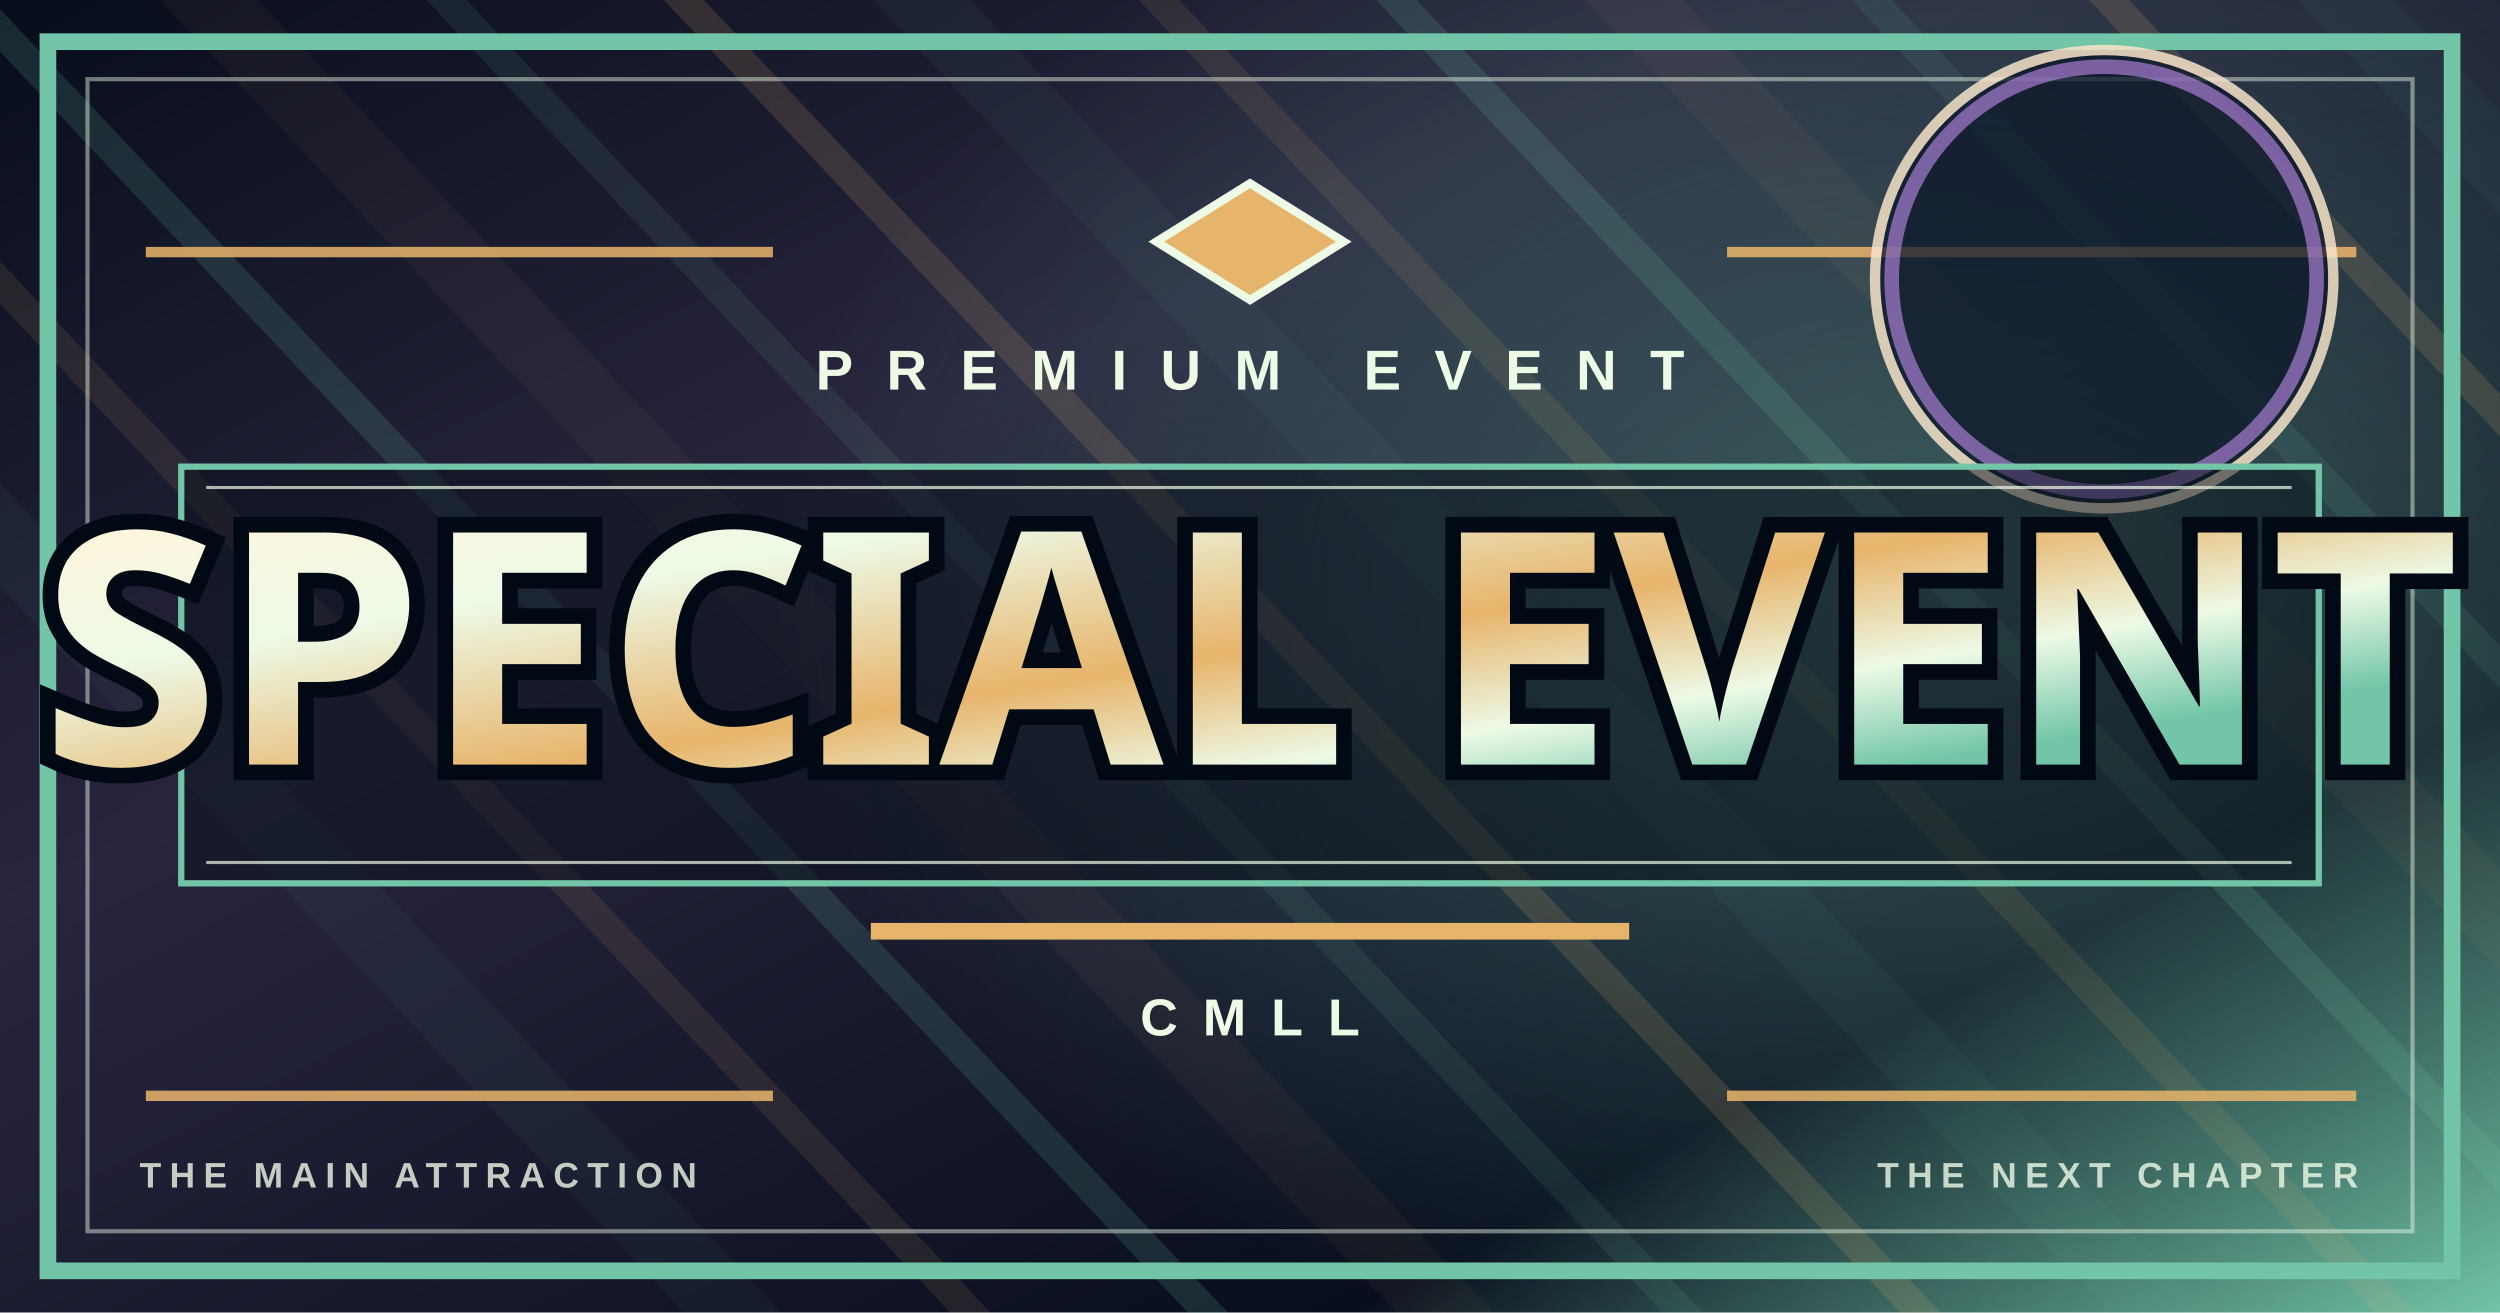
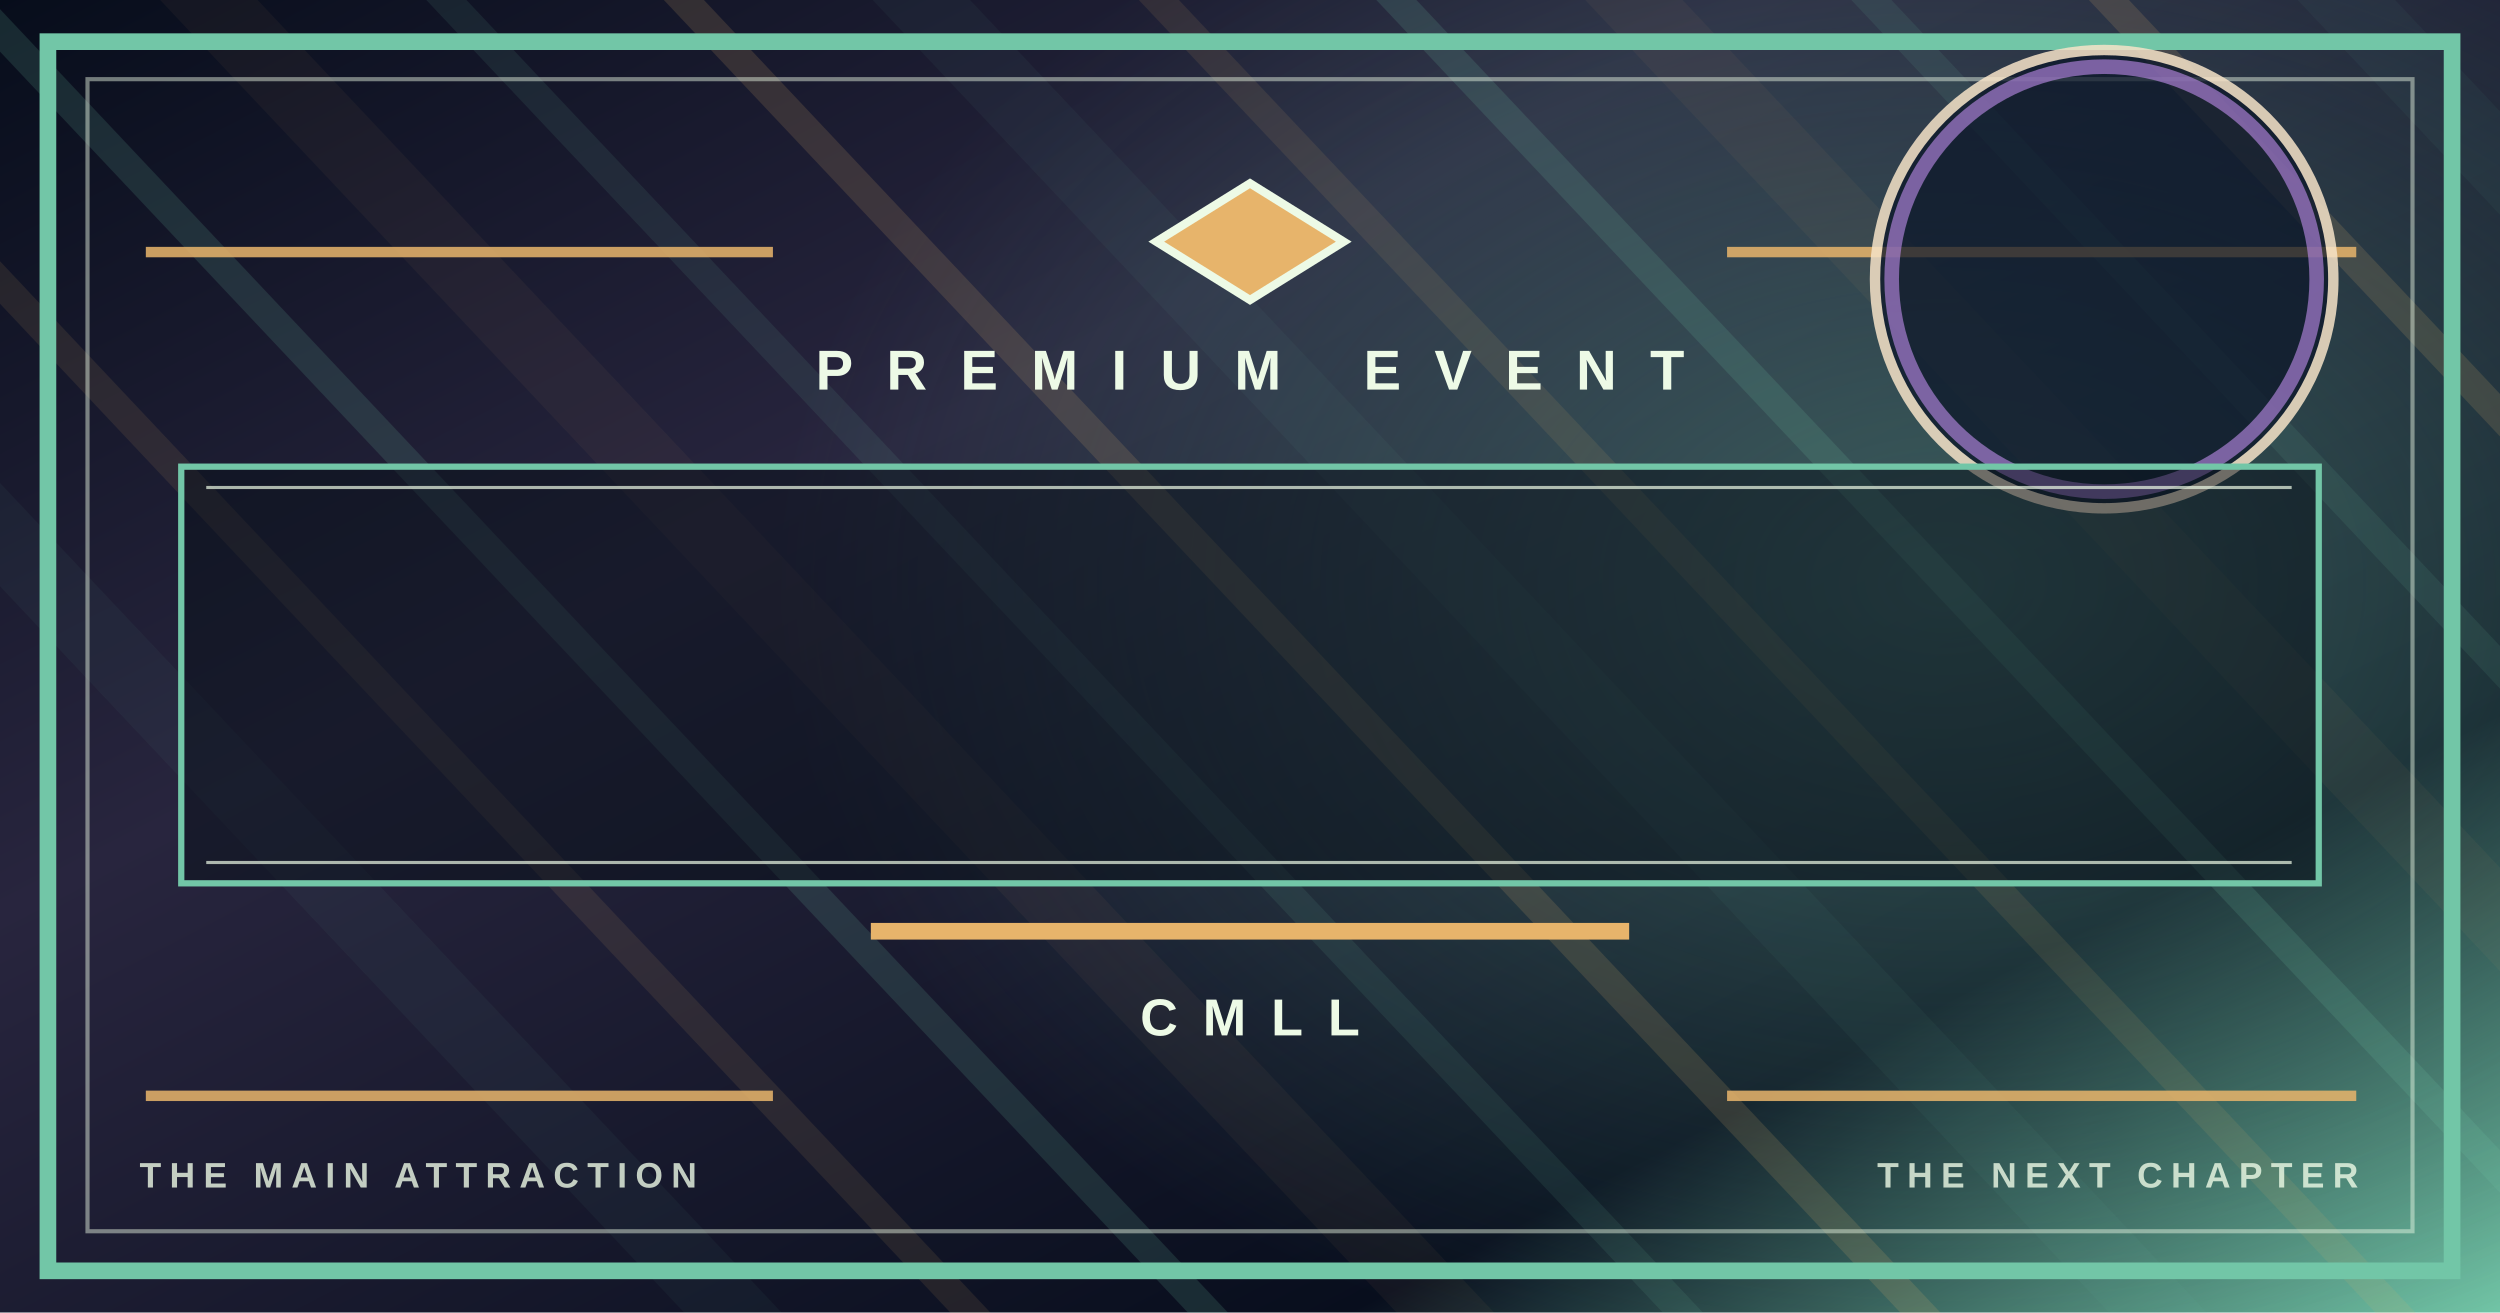
<svg xmlns="http://www.w3.org/2000/svg" width="1200" height="630" viewBox="0 0 1200 630" role="img" aria-label="SPECIAL EVENT event art">
  <defs>
    <linearGradient id="sky" x1="0" y1="0" x2="1" y2="1">
      <stop stop-color="#070d1b" />
      <stop offset=".35" stop-color="#28253e" />
      <stop offset=".77" stop-color="#080e1d" />
      <stop offset="1" stop-color="#72c6a7" />
    </linearGradient>
    <linearGradient id="chrome" x1="0" y1="0" x2="1" y2=".6">
      <stop stop-color="#fff5dc" />
      <stop offset=".27" stop-color="#edfae6" />
      <stop offset=".59" stop-color="#e7b46b" />
      <stop offset=".81" stop-color="#edfae6" />
      <stop offset="1" stop-color="#72c6a7" />
    </linearGradient>
    <radialGradient id="spot">
      <stop stop-color="#72c6a7" stop-opacity=".39" />
      <stop offset="1" stop-color="#72c6a7" stop-opacity="0" />
    </radialGradient>
  </defs>
  <path fill="url(#sky)" d="M0 0h1200v630H0z" />
  <ellipse cx="935" cy="280" rx="570" ry="390" fill="url(#spot)" />
  <path d="M-270 -30L380 660" stroke="#72c6a7" opacity="0.05" stroke-width="34" />
  <path d="M-156 -30L494 660" stroke="#e7b46b" opacity="0.1" stroke-width="14" />
  <path d="M-42 -30L608 660" stroke="#72c6a7" opacity="0.15" stroke-width="14" />
  <path d="M72 -30L722 660" stroke="#e7b46b" opacity="0.05" stroke-width="34" />
  <path d="M186 -30L836 660" stroke="#72c6a7" opacity="0.1" stroke-width="14" />
  <path d="M300 -30L950 660" stroke="#e7b46b" opacity="0.15" stroke-width="14" />
  <path d="M414 -30L1064 660" stroke="#72c6a7" opacity="0.05" stroke-width="34" />
  <path d="M528 -30L1178 660" stroke="#e7b46b" opacity="0.1" stroke-width="14" />
  <path d="M642 -30L1292 660" stroke="#72c6a7" opacity="0.15" stroke-width="14" />
  <path d="M756 -30L1406 660" stroke="#e7b46b" opacity="0.05" stroke-width="34" />
  <path d="M870 -30L1520 660" stroke="#72c6a7" opacity="0.1" stroke-width="14" />
  <path d="M984 -30L1634 660" stroke="#e7b46b" opacity="0.15" stroke-width="14" />
  <path d="M1098 -30L1748 660" stroke="#72c6a7" opacity="0.05" stroke-width="34" />
  <path d="M1212 -30L1862 660" stroke="#e7b46b" opacity="0.1" stroke-width="14" />
  <path d="M1326 -30L1976 660" stroke="#72c6a7" opacity="0.15" stroke-width="14" />
  <g id="ppw-event-crest" color="#72c6a7" opacity=".48" transform="translate(-60 0)">
    <g fill="none" stroke="currentColor" stroke-width="11" stroke-linecap="round" stroke-linejoin="round">M923 80 1080 181l-29 189-128 117-126-117-29-189Z M923 110v355M781 290h280M837 202h175M833 378h184</g>
  </g>
  <path d="M23 20h1154v590H23Z" fill="none" stroke="#72c6a7" stroke-width="8" />
  <path d="M42 38h1116v553H42Z" fill="none" stroke="#edfae6" stroke-width="2" opacity=".46" />
  <path d="M70 121h301M829 121h302M70 526h301M829 526h302" stroke="#e7b46b" stroke-width="5" opacity=".86" />
  <path d="M600 88l45 28-45 28-45-28Z" fill="#e7b46b" stroke="#edfae6" stroke-width="4" />
  <text x="600" y="187" font-family="Arial,sans-serif" text-anchor="middle" font-size="27" letter-spacing="16" font-weight="900" fill="#edfae6">PREMIUM EVENT</text>
  <circle cx="1010" cy="134" r="110" fill="#0d1729e0" stroke="#f6e3c8" stroke-width="5" opacity=".85" />
  <circle cx="1010" cy="134" r="102" fill="none" stroke="#c08eec" stroke-width="7" opacity=".6" />
  <use href="#ppw-event-crest" transform="translate(1010 134) scale(.40) translate(-930 -280)" opacity=".98" />
  <path d="M87 224H1113V424H87Z" fill="#09101b82" stroke="#72c6a7" stroke-width="3" />
  <path d="M99 234h1001M99 414h1001" stroke="#edfae6" stroke-width="1.5" opacity=".7" />
-   <text x="600" y="367" text-anchor="middle" font-family="Impact,'Arial Black',sans-serif" font-size="156" font-weight="1000" textLength="944" lengthAdjust="spacingAndGlyphs" fill="url(#chrome)" stroke="#010914" stroke-width="15" paint-order="stroke">SPECIAL EVENT</text>
  <path d="M418 447h364" stroke="#e7b46b" stroke-width="8" />
  <text x="600" y="497" text-anchor="middle" fill="#edfae6" font-family="Arial,sans-serif" font-size="25" font-weight="900" letter-spacing="12">CMLL</text>
  <text x="67" y="570" fill="#edfae6" opacity=".8" font-family="Arial,sans-serif" font-size="17" font-weight="900" letter-spacing="4">THE MAIN ATTRACTION</text>
  <text x="1132" y="570" text-anchor="end" fill="#edfae6" opacity=".8" font-family="Arial,sans-serif" font-size="17" font-weight="900" letter-spacing="4">THE NEXT CHAPTER</text>
</svg>
